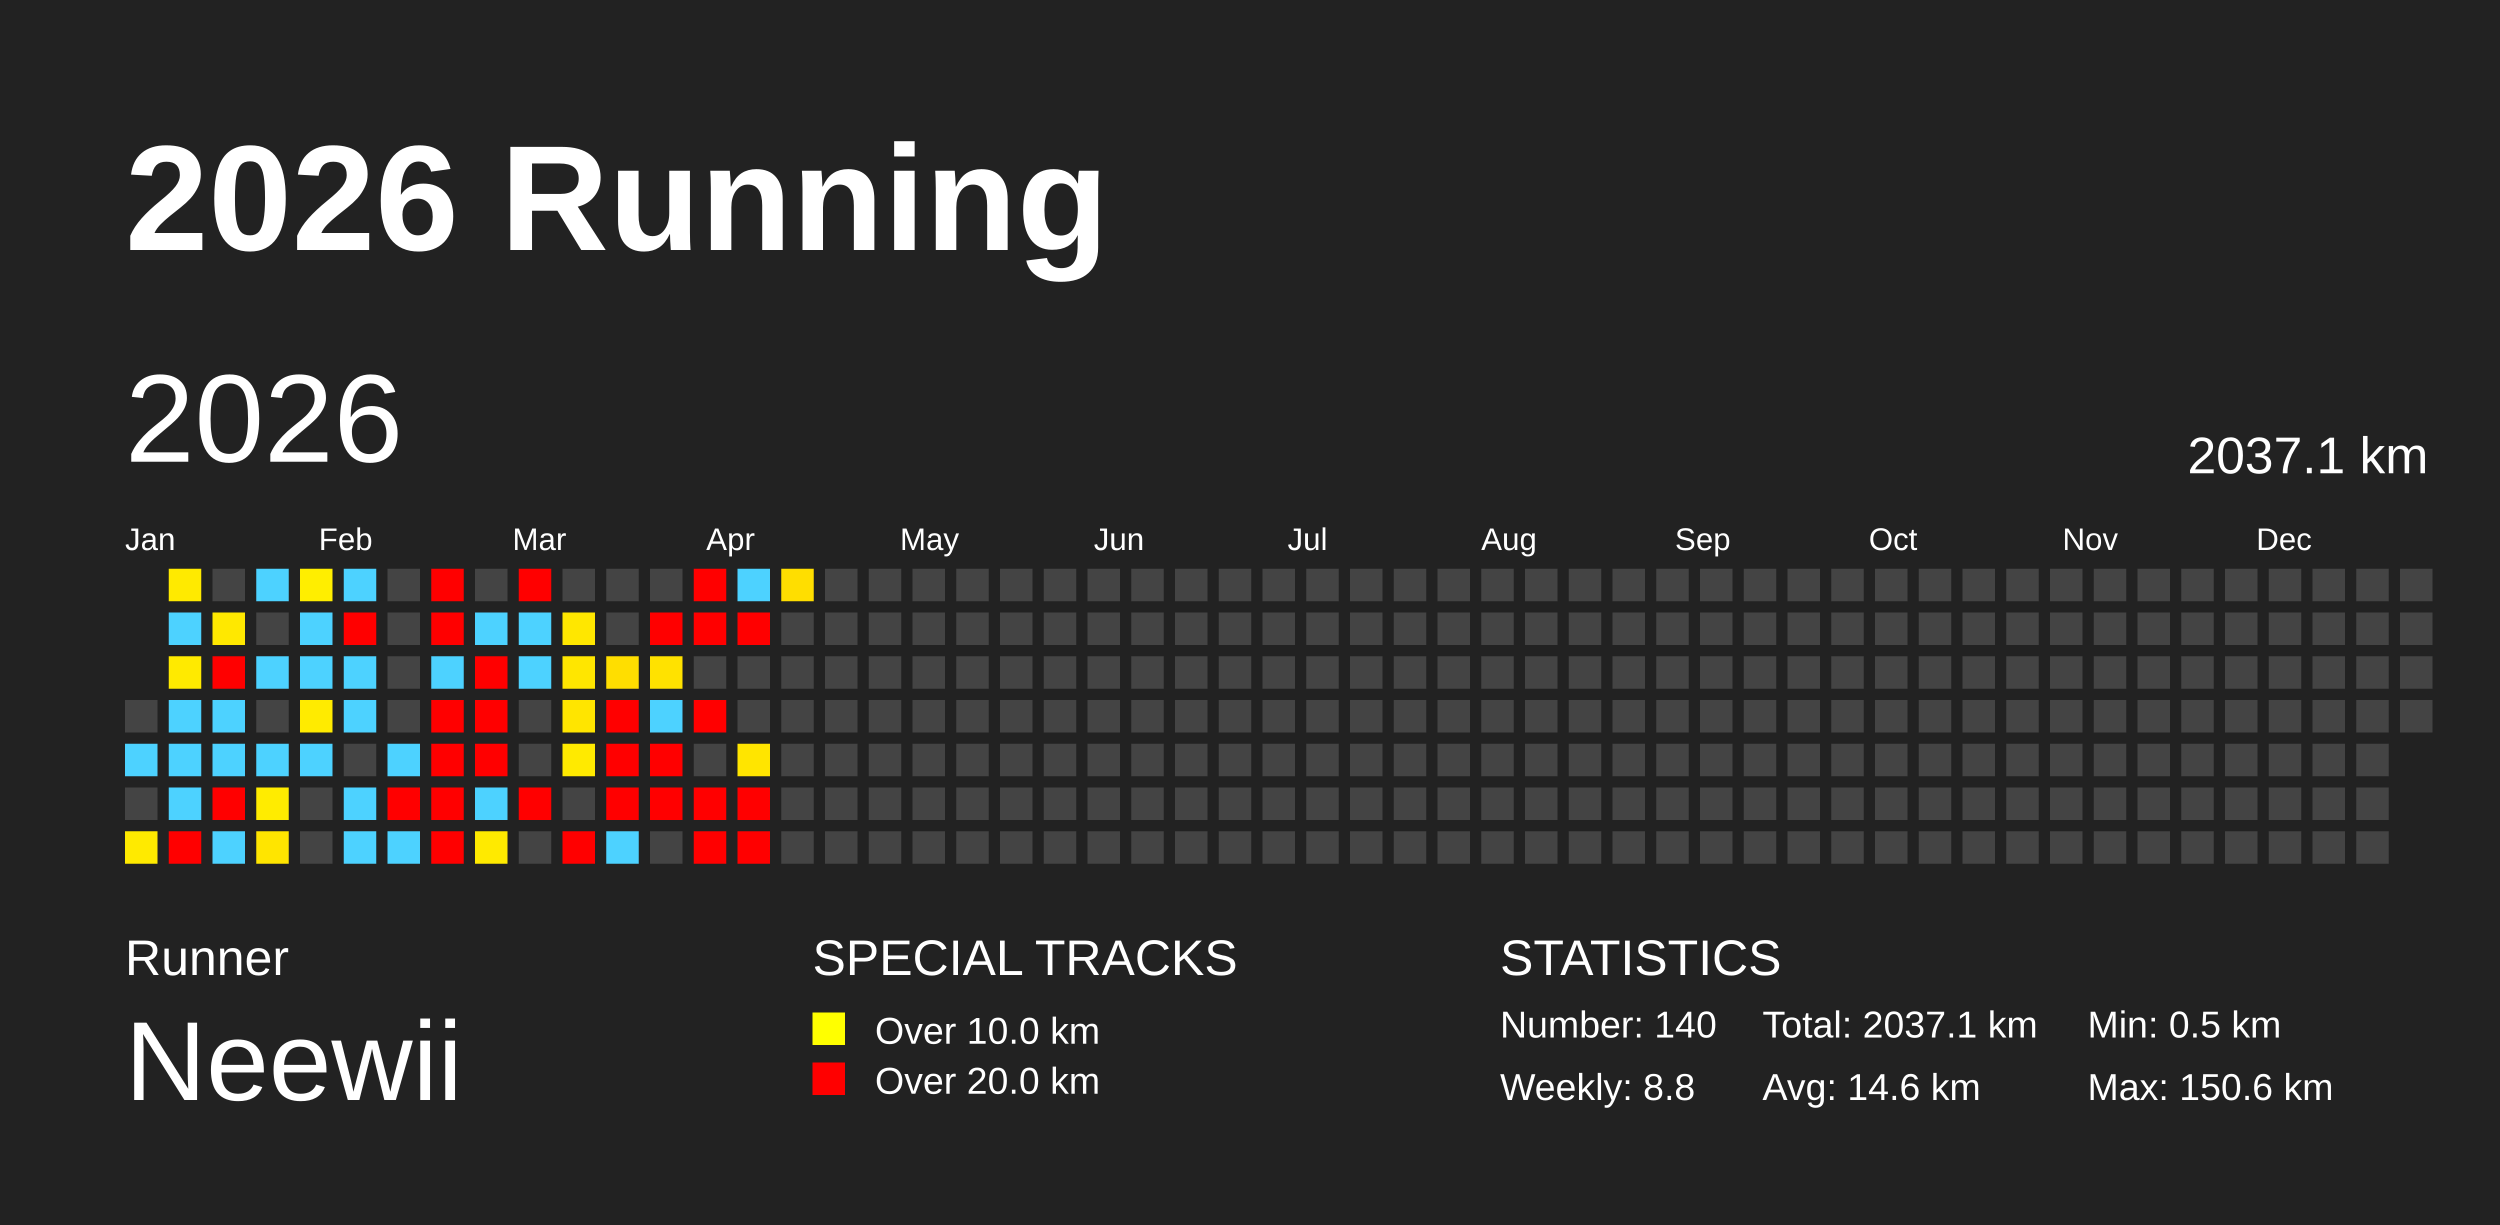
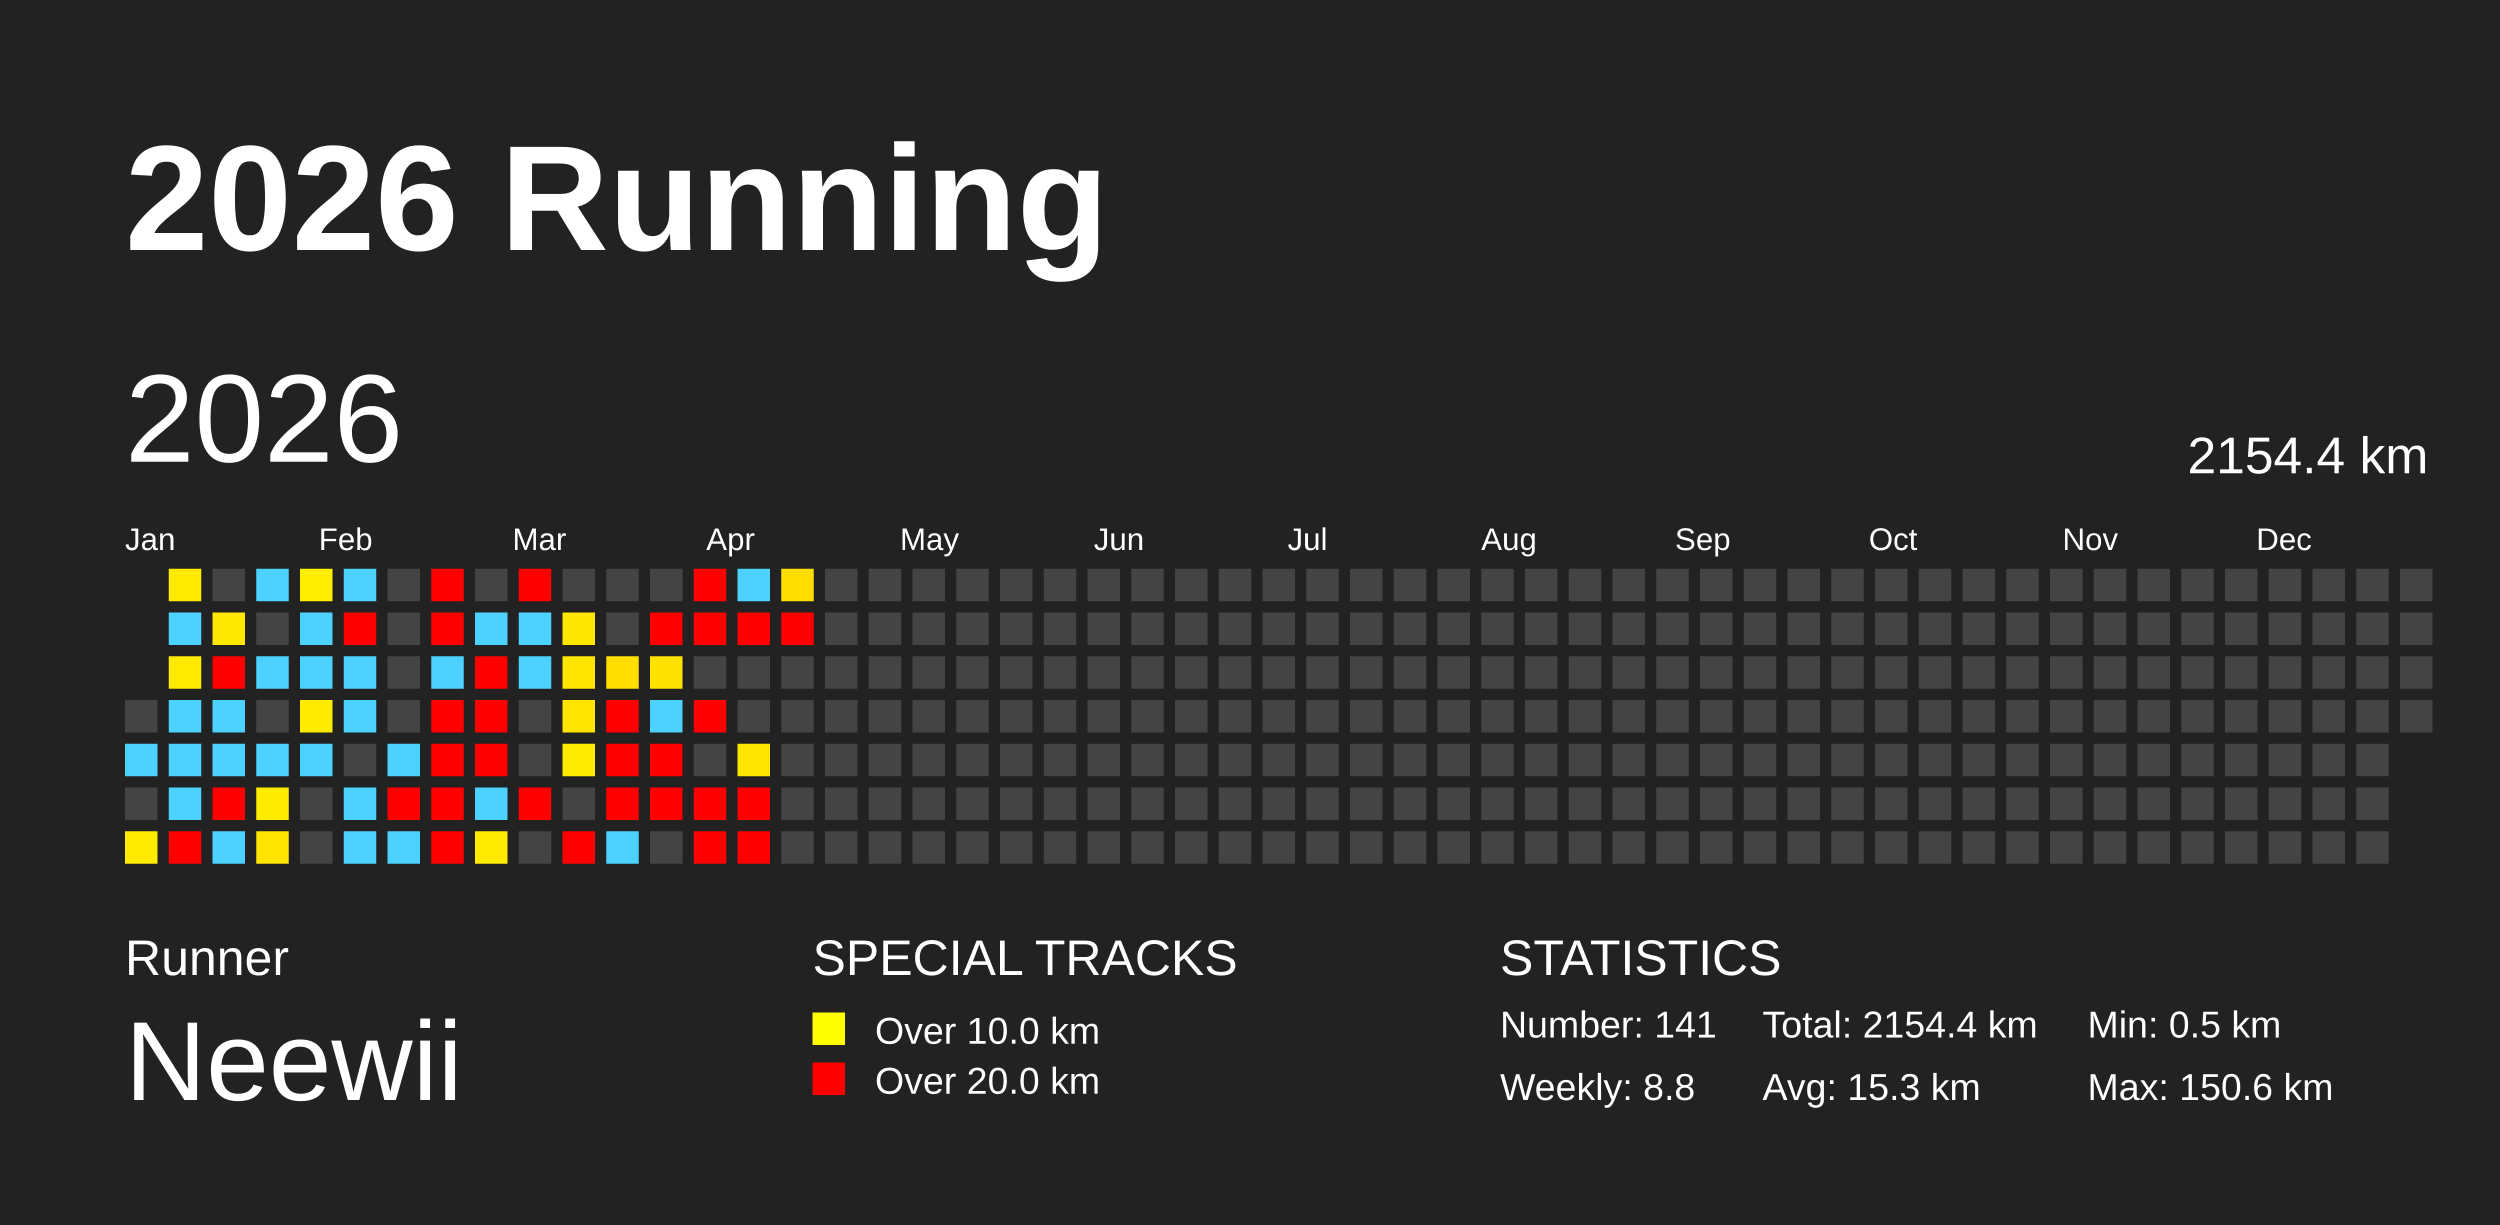
<svg xmlns="http://www.w3.org/2000/svg" baseProfile="full" height="98mm" version="1.1" viewBox="0,0,200,98" width="200mm">
  <defs />
  <rect fill="#222222" height="98" width="200" x="0" y="0" />
  <text fill="#FFFFFF" style="font-size:12px; font-family:Arial; font-weight:bold;" x="10" y="20">2026 Running</text>
  <text fill="#FFFFFF" style="font-size:4px; font-family:Arial" x="10" y="78">Runner</text>
  <text fill="#FFFFFF" style="font-size:9px; font-family:Arial" x="10" y="88">Neewii</text>
  <text fill="#FFFFFF" style="font-size:4px; font-family:Arial" x="65" y="78">SPECIAL TRACKS</text>
  <rect fill="yellow" height="2.6" width="2.6" x="65" y="81" />
  <text fill="#FFFFFF" style="font-size:3px; font-family:Arial" x="70" y="83.5">Over 10.0 km</text>
  <rect fill="red" height="2.6" width="2.6" x="65" y="85" />
  <text fill="#FFFFFF" style="font-size:3px; font-family:Arial" x="70" y="87.5">Over 20.0 km</text>
  <text fill="#FFFFFF" style="font-size:4px; font-family:Arial" x="120" y="78">STATISTICS</text>
-   <text fill="#FFFFFF" style="font-size:3px; font-family:Arial" x="120" y="83">Number: 140</text>
+   <text fill="#FFFFFF" style="font-size:3px; font-family:Arial" x="120" y="83">Number: 141</text>
  <text fill="#FFFFFF" style="font-size:3px; font-family:Arial" x="120" y="88">Weekly: 8.8</text>
-   <text fill="#FFFFFF" style="font-size:3px; font-family:Arial" x="141" y="83">Total: 2037.1 km</text>
-   <text fill="#FFFFFF" style="font-size:3px; font-family:Arial" x="141" y="88">Avg: 14.6 km</text>
+   <text fill="#FFFFFF" style="font-size:3px; font-family:Arial" x="141" y="83">Total: 2154.4 km</text>
+   <text fill="#FFFFFF" style="font-size:3px; font-family:Arial" x="141" y="88">Avg: 15.3 km</text>
  <text fill="#FFFFFF" style="font-size:3px; font-family:Arial" x="167" y="83">Min: 0.5 km</text>
  <text fill="#FFFFFF" style="font-size:3px; font-family:Arial" x="167" y="88">Max: 150.6 km</text>
  <text dominant-baseline="hanging" fill="#FFFFFF" style="font-size:10.0px; font-family:Arial;" x="10" y="30">2026</text>
-   <text dominant-baseline="hanging" fill="#FFFFFF" style="font-size:4.125px; font-family:Arial;" x="175" y="35">2037.1 km</text>
+   <text dominant-baseline="hanging" fill="#FFFFFF" style="font-size:4.125px; font-family:Arial;" x="175" y="35">2154.4 km</text>
  <text fill="#FFFFFF" style="font-size:2.5px; font-family:Arial" x="10.0" y="44">Jan</text>
  <text fill="#FFFFFF" style="font-size:2.5px; font-family:Arial" x="25.5" y="44">Feb</text>
  <text fill="#FFFFFF" style="font-size:2.5px; font-family:Arial" x="41.0" y="44">Mar</text>
  <text fill="#FFFFFF" style="font-size:2.5px; font-family:Arial" x="56.5" y="44">Apr</text>
  <text fill="#FFFFFF" style="font-size:2.5px; font-family:Arial" x="72.0" y="44">May</text>
  <text fill="#FFFFFF" style="font-size:2.5px; font-family:Arial" x="87.5" y="44">Jun</text>
  <text fill="#FFFFFF" style="font-size:2.5px; font-family:Arial" x="103.0" y="44">Jul</text>
  <text fill="#FFFFFF" style="font-size:2.5px; font-family:Arial" x="118.5" y="44">Aug</text>
  <text fill="#FFFFFF" style="font-size:2.5px; font-family:Arial" x="134.0" y="44">Sep</text>
  <text fill="#FFFFFF" style="font-size:2.5px; font-family:Arial" x="149.5" y="44">Oct</text>
  <text fill="#FFFFFF" style="font-size:2.5px; font-family:Arial" x="165.0" y="44">Nov</text>
  <text fill="#FFFFFF" style="font-size:2.5px; font-family:Arial" x="180.5" y="44">Dec</text>
  <rect fill="#444444" height="2.6" width="2.6" x="10.0" y="56.0" />
  <rect fill="#4dd2ff" height="2.6" width="2.6" x="10.0" y="59.5" />
  <rect fill="#444444" height="2.6" width="2.6" x="10.0" y="63.0" />
  <rect fill="#ffea00" height="2.6" width="2.6" x="10.0" y="66.5" />
  <rect fill="#ffea00" height="2.6" width="2.6" x="13.5" y="45.5" />
  <rect fill="#4dd2ff" height="2.6" width="2.6" x="13.5" y="49.0" />
  <rect fill="#ffea00" height="2.6" width="2.6" x="13.5" y="52.5" />
  <rect fill="#4dd2ff" height="2.6" width="2.6" x="13.5" y="56.0" />
  <rect fill="#4dd2ff" height="2.6" width="2.6" x="13.5" y="59.5" />
  <rect fill="#4dd2ff" height="2.6" width="2.6" x="13.5" y="63.0" />
  <rect fill="red" height="2.6" width="2.6" x="13.5" y="66.5" />
  <rect fill="#444444" height="2.6" width="2.6" x="17.0" y="45.5" />
  <rect fill="#ffe800" height="2.6" width="2.6" x="17.0" y="49.0" />
  <rect fill="red" height="2.6" width="2.6" x="17.0" y="52.5" />
  <rect fill="#4dd2ff" height="2.6" width="2.6" x="17.0" y="56.0" />
  <rect fill="#4dd2ff" height="2.6" width="2.6" x="17.0" y="59.5" />
  <rect fill="red" height="2.6" width="2.6" x="17.0" y="63.0" />
  <rect fill="#4dd2ff" height="2.6" width="2.6" x="17.0" y="66.5" />
  <rect fill="#4dd2ff" height="2.6" width="2.6" x="20.5" y="45.5" />
  <rect fill="#444444" height="2.6" width="2.6" x="20.5" y="49.0" />
  <rect fill="#4dd2ff" height="2.6" width="2.6" x="20.5" y="52.5" />
  <rect fill="#444444" height="2.6" width="2.6" x="20.5" y="56.0" />
  <rect fill="#4dd2ff" height="2.6" width="2.6" x="20.5" y="59.5" />
  <rect fill="#ffec00" height="2.6" width="2.6" x="20.5" y="63.0" />
  <rect fill="#ffe500" height="2.6" width="2.6" x="20.5" y="66.5" />
  <rect fill="#ffee00" height="2.6" width="2.6" x="24.0" y="45.5" />
  <rect fill="#4dd2ff" height="2.6" width="2.6" x="24.0" y="49.0" />
  <rect fill="#4dd2ff" height="2.6" width="2.6" x="24.0" y="52.5" />
  <rect fill="#ffeb00" height="2.6" width="2.6" x="24.0" y="56.0" />
  <rect fill="#4dd2ff" height="2.6" width="2.6" x="24.0" y="59.5" />
  <rect fill="#444444" height="2.6" width="2.6" x="24.0" y="63.0" />
  <rect fill="#444444" height="2.6" width="2.6" x="24.0" y="66.5" />
  <rect fill="#4dd2ff" height="2.6" width="2.6" x="27.5" y="45.5" />
  <rect fill="red" height="2.6" width="2.6" x="27.5" y="49.0" />
  <rect fill="#4dd2ff" height="2.6" width="2.6" x="27.5" y="52.5" />
  <rect fill="#4dd2ff" height="2.6" width="2.6" x="27.5" y="56.0" />
  <rect fill="#444444" height="2.6" width="2.6" x="27.5" y="59.5" />
  <rect fill="#4dd2ff" height="2.6" width="2.6" x="27.5" y="63.0" />
  <rect fill="#4dd2ff" height="2.6" width="2.6" x="27.5" y="66.5" />
  <rect fill="#444444" height="2.6" width="2.6" x="31.0" y="45.5" />
  <rect fill="#444444" height="2.6" width="2.6" x="31.0" y="49.0" />
  <rect fill="#444444" height="2.6" width="2.6" x="31.0" y="52.5" />
  <rect fill="#444444" height="2.6" width="2.6" x="31.0" y="56.0" />
  <rect fill="#4dd2ff" height="2.6" width="2.6" x="31.0" y="59.5" />
  <rect fill="red" height="2.6" width="2.6" x="31.0" y="63.0" />
  <rect fill="#4dd2ff" height="2.6" width="2.6" x="31.0" y="66.5" />
  <rect fill="red" height="2.6" width="2.6" x="34.5" y="45.5" />
  <rect fill="red" height="2.6" width="2.6" x="34.5" y="49.0" />
  <rect fill="#4dd2ff" height="2.6" width="2.6" x="34.5" y="52.5" />
  <rect fill="red" height="2.6" width="2.6" x="34.5" y="56.0" />
  <rect fill="red" height="2.6" width="2.6" x="34.5" y="59.5" />
  <rect fill="red" height="2.6" width="2.6" x="34.5" y="63.0" />
  <rect fill="red" height="2.6" width="2.6" x="34.5" y="66.5" />
  <rect fill="#444444" height="2.6" width="2.6" x="38.0" y="45.5" />
  <rect fill="#4dd2ff" height="2.6" width="2.6" x="38.0" y="49.0" />
  <rect fill="red" height="2.6" width="2.6" x="38.0" y="52.5" />
  <rect fill="red" height="2.6" width="2.6" x="38.0" y="56.0" />
  <rect fill="red" height="2.6" width="2.6" x="38.0" y="59.5" />
  <rect fill="#4dd2ff" height="2.6" width="2.6" x="38.0" y="63.0" />
  <rect fill="#ffea00" height="2.6" width="2.6" x="38.0" y="66.5" />
  <rect fill="red" height="2.6" width="2.6" x="41.5" y="45.5" />
  <rect fill="#4dd2ff" height="2.6" width="2.6" x="41.5" y="49.0" />
  <rect fill="#4dd2ff" height="2.6" width="2.6" x="41.5" y="52.5" />
  <rect fill="#444444" height="2.6" width="2.6" x="41.5" y="56.0" />
  <rect fill="#444444" height="2.6" width="2.6" x="41.5" y="59.5" />
  <rect fill="red" height="2.6" width="2.6" x="41.5" y="63.0" />
  <rect fill="#444444" height="2.6" width="2.6" x="41.5" y="66.5" />
  <rect fill="#444444" height="2.6" width="2.6" x="45.0" y="45.5" />
  <rect fill="#ffe700" height="2.6" width="2.6" x="45.0" y="49.0" />
  <rect fill="#ffe600" height="2.6" width="2.6" x="45.0" y="52.5" />
  <rect fill="#ffe500" height="2.6" width="2.6" x="45.0" y="56.0" />
  <rect fill="#ffea00" height="2.6" width="2.6" x="45.0" y="59.5" />
  <rect fill="#444444" height="2.6" width="2.6" x="45.0" y="63.0" />
  <rect fill="red" height="2.6" width="2.6" x="45.0" y="66.5" />
  <rect fill="#444444" height="2.6" width="2.6" x="48.5" y="45.5" />
  <rect fill="#444444" height="2.6" width="2.6" x="48.5" y="49.0" />
  <rect fill="#ffde00" height="2.6" width="2.6" x="48.5" y="52.5" />
  <rect fill="red" height="2.6" width="2.6" x="48.5" y="56.0" />
  <rect fill="red" height="2.6" width="2.6" x="48.5" y="59.5" />
  <rect fill="red" height="2.6" width="2.6" x="48.5" y="63.0" />
  <rect fill="#4dd2ff" height="2.6" width="2.6" x="48.5" y="66.5" />
  <rect fill="#444444" height="2.6" width="2.6" x="52.0" y="45.5" />
  <rect fill="red" height="2.6" width="2.6" x="52.0" y="49.0" />
  <rect fill="#ffe200" height="2.6" width="2.6" x="52.0" y="52.5" />
  <rect fill="#4dd2ff" height="2.6" width="2.6" x="52.0" y="56.0" />
  <rect fill="red" height="2.6" width="2.6" x="52.0" y="59.5" />
  <rect fill="red" height="2.6" width="2.6" x="52.0" y="63.0" />
  <rect fill="#444444" height="2.6" width="2.6" x="52.0" y="66.5" />
  <rect fill="red" height="2.6" width="2.6" x="55.5" y="45.5" />
  <rect fill="red" height="2.6" width="2.6" x="55.5" y="49.0" />
  <rect fill="#444444" height="2.6" width="2.6" x="55.5" y="52.5" />
  <rect fill="red" height="2.6" width="2.6" x="55.5" y="56.0" />
  <rect fill="#444444" height="2.6" width="2.6" x="55.5" y="59.5" />
  <rect fill="red" height="2.6" width="2.6" x="55.5" y="63.0" />
  <rect fill="red" height="2.6" width="2.6" x="55.5" y="66.5" />
  <rect fill="#4dd2ff" height="2.6" width="2.6" x="59.0" y="45.5" />
  <rect fill="red" height="2.6" width="2.6" x="59.0" y="49.0" />
  <rect fill="#444444" height="2.6" width="2.6" x="59.0" y="52.5" />
  <rect fill="#444444" height="2.6" width="2.6" x="59.0" y="56.0" />
  <rect fill="#ffe500" height="2.6" width="2.6" x="59.0" y="59.5" />
  <rect fill="red" height="2.6" width="2.6" x="59.0" y="63.0" />
  <rect fill="red" height="2.6" width="2.6" x="59.0" y="66.5" />
  <rect fill="#ffde00" height="2.6" width="2.6" x="62.5" y="45.5" />
-   <rect fill="#444444" height="2.6" width="2.6" x="62.5" y="49.0" />
+   <rect fill="red" height="2.6" width="2.6" x="62.5" y="49.0" />
  <rect fill="#444444" height="2.6" width="2.6" x="62.5" y="52.5" />
  <rect fill="#444444" height="2.6" width="2.6" x="62.5" y="56.0" />
  <rect fill="#444444" height="2.6" width="2.6" x="62.5" y="59.5" />
  <rect fill="#444444" height="2.6" width="2.6" x="62.5" y="63.0" />
  <rect fill="#444444" height="2.6" width="2.6" x="62.5" y="66.5" />
  <rect fill="#444444" height="2.6" width="2.6" x="66.0" y="45.5" />
  <rect fill="#444444" height="2.6" width="2.6" x="66.0" y="49.0" />
  <rect fill="#444444" height="2.6" width="2.6" x="66.0" y="52.5" />
  <rect fill="#444444" height="2.6" width="2.6" x="66.0" y="56.0" />
  <rect fill="#444444" height="2.6" width="2.6" x="66.0" y="59.5" />
  <rect fill="#444444" height="2.6" width="2.6" x="66.0" y="63.0" />
  <rect fill="#444444" height="2.6" width="2.6" x="66.0" y="66.5" />
  <rect fill="#444444" height="2.6" width="2.6" x="69.5" y="45.5" />
  <rect fill="#444444" height="2.6" width="2.6" x="69.5" y="49.0" />
  <rect fill="#444444" height="2.6" width="2.6" x="69.5" y="52.5" />
  <rect fill="#444444" height="2.6" width="2.6" x="69.5" y="56.0" />
  <rect fill="#444444" height="2.6" width="2.6" x="69.5" y="59.5" />
  <rect fill="#444444" height="2.6" width="2.6" x="69.5" y="63.0" />
  <rect fill="#444444" height="2.6" width="2.6" x="69.5" y="66.5" />
  <rect fill="#444444" height="2.6" width="2.6" x="73.0" y="45.5" />
  <rect fill="#444444" height="2.6" width="2.6" x="73.0" y="49.0" />
  <rect fill="#444444" height="2.6" width="2.6" x="73.0" y="52.5" />
  <rect fill="#444444" height="2.6" width="2.6" x="73.0" y="56.0" />
  <rect fill="#444444" height="2.6" width="2.6" x="73.0" y="59.5" />
  <rect fill="#444444" height="2.6" width="2.6" x="73.0" y="63.0" />
  <rect fill="#444444" height="2.6" width="2.6" x="73.0" y="66.5" />
  <rect fill="#444444" height="2.6" width="2.6" x="76.5" y="45.5" />
  <rect fill="#444444" height="2.6" width="2.6" x="76.5" y="49.0" />
  <rect fill="#444444" height="2.6" width="2.6" x="76.5" y="52.5" />
  <rect fill="#444444" height="2.6" width="2.6" x="76.5" y="56.0" />
  <rect fill="#444444" height="2.6" width="2.6" x="76.5" y="59.5" />
  <rect fill="#444444" height="2.6" width="2.6" x="76.5" y="63.0" />
  <rect fill="#444444" height="2.6" width="2.6" x="76.5" y="66.5" />
  <rect fill="#444444" height="2.6" width="2.6" x="80.0" y="45.5" />
  <rect fill="#444444" height="2.6" width="2.6" x="80.0" y="49.0" />
  <rect fill="#444444" height="2.6" width="2.6" x="80.0" y="52.5" />
  <rect fill="#444444" height="2.6" width="2.6" x="80.0" y="56.0" />
  <rect fill="#444444" height="2.6" width="2.6" x="80.0" y="59.5" />
  <rect fill="#444444" height="2.6" width="2.6" x="80.0" y="63.0" />
  <rect fill="#444444" height="2.6" width="2.6" x="80.0" y="66.5" />
  <rect fill="#444444" height="2.6" width="2.6" x="83.5" y="45.5" />
  <rect fill="#444444" height="2.6" width="2.6" x="83.5" y="49.0" />
  <rect fill="#444444" height="2.6" width="2.6" x="83.5" y="52.5" />
  <rect fill="#444444" height="2.6" width="2.6" x="83.5" y="56.0" />
  <rect fill="#444444" height="2.6" width="2.6" x="83.5" y="59.5" />
  <rect fill="#444444" height="2.6" width="2.6" x="83.5" y="63.0" />
  <rect fill="#444444" height="2.6" width="2.6" x="83.5" y="66.5" />
  <rect fill="#444444" height="2.6" width="2.6" x="87.0" y="45.5" />
  <rect fill="#444444" height="2.6" width="2.6" x="87.0" y="49.0" />
  <rect fill="#444444" height="2.6" width="2.6" x="87.0" y="52.5" />
  <rect fill="#444444" height="2.6" width="2.6" x="87.0" y="56.0" />
  <rect fill="#444444" height="2.6" width="2.6" x="87.0" y="59.5" />
  <rect fill="#444444" height="2.6" width="2.6" x="87.0" y="63.0" />
  <rect fill="#444444" height="2.6" width="2.6" x="87.0" y="66.5" />
  <rect fill="#444444" height="2.6" width="2.6" x="90.5" y="45.5" />
  <rect fill="#444444" height="2.6" width="2.6" x="90.5" y="49.0" />
  <rect fill="#444444" height="2.6" width="2.6" x="90.5" y="52.5" />
  <rect fill="#444444" height="2.6" width="2.6" x="90.5" y="56.0" />
  <rect fill="#444444" height="2.6" width="2.6" x="90.5" y="59.5" />
  <rect fill="#444444" height="2.6" width="2.6" x="90.5" y="63.0" />
  <rect fill="#444444" height="2.6" width="2.6" x="90.5" y="66.5" />
  <rect fill="#444444" height="2.6" width="2.6" x="94.0" y="45.5" />
  <rect fill="#444444" height="2.6" width="2.6" x="94.0" y="49.0" />
  <rect fill="#444444" height="2.6" width="2.6" x="94.0" y="52.5" />
  <rect fill="#444444" height="2.6" width="2.6" x="94.0" y="56.0" />
  <rect fill="#444444" height="2.6" width="2.6" x="94.0" y="59.5" />
  <rect fill="#444444" height="2.6" width="2.6" x="94.0" y="63.0" />
  <rect fill="#444444" height="2.6" width="2.6" x="94.0" y="66.5" />
  <rect fill="#444444" height="2.6" width="2.6" x="97.5" y="45.5" />
  <rect fill="#444444" height="2.6" width="2.6" x="97.5" y="49.0" />
  <rect fill="#444444" height="2.6" width="2.6" x="97.5" y="52.5" />
  <rect fill="#444444" height="2.6" width="2.6" x="97.5" y="56.0" />
  <rect fill="#444444" height="2.6" width="2.6" x="97.5" y="59.5" />
  <rect fill="#444444" height="2.6" width="2.6" x="97.5" y="63.0" />
  <rect fill="#444444" height="2.6" width="2.6" x="97.5" y="66.5" />
  <rect fill="#444444" height="2.6" width="2.6" x="101.0" y="45.5" />
  <rect fill="#444444" height="2.6" width="2.6" x="101.0" y="49.0" />
  <rect fill="#444444" height="2.6" width="2.6" x="101.0" y="52.5" />
  <rect fill="#444444" height="2.6" width="2.6" x="101.0" y="56.0" />
  <rect fill="#444444" height="2.6" width="2.6" x="101.0" y="59.5" />
  <rect fill="#444444" height="2.6" width="2.6" x="101.0" y="63.0" />
  <rect fill="#444444" height="2.6" width="2.6" x="101.0" y="66.5" />
  <rect fill="#444444" height="2.6" width="2.6" x="104.5" y="45.5" />
  <rect fill="#444444" height="2.6" width="2.6" x="104.5" y="49.0" />
  <rect fill="#444444" height="2.6" width="2.6" x="104.5" y="52.5" />
  <rect fill="#444444" height="2.6" width="2.6" x="104.5" y="56.0" />
  <rect fill="#444444" height="2.6" width="2.6" x="104.5" y="59.5" />
  <rect fill="#444444" height="2.6" width="2.6" x="104.5" y="63.0" />
  <rect fill="#444444" height="2.6" width="2.6" x="104.5" y="66.5" />
  <rect fill="#444444" height="2.6" width="2.6" x="108.0" y="45.5" />
  <rect fill="#444444" height="2.6" width="2.6" x="108.0" y="49.0" />
  <rect fill="#444444" height="2.6" width="2.6" x="108.0" y="52.5" />
  <rect fill="#444444" height="2.6" width="2.6" x="108.0" y="56.0" />
  <rect fill="#444444" height="2.6" width="2.6" x="108.0" y="59.5" />
  <rect fill="#444444" height="2.6" width="2.6" x="108.0" y="63.0" />
  <rect fill="#444444" height="2.6" width="2.6" x="108.0" y="66.5" />
  <rect fill="#444444" height="2.6" width="2.6" x="111.5" y="45.5" />
  <rect fill="#444444" height="2.6" width="2.6" x="111.5" y="49.0" />
  <rect fill="#444444" height="2.6" width="2.6" x="111.5" y="52.5" />
  <rect fill="#444444" height="2.6" width="2.6" x="111.5" y="56.0" />
  <rect fill="#444444" height="2.6" width="2.6" x="111.5" y="59.5" />
  <rect fill="#444444" height="2.6" width="2.6" x="111.5" y="63.0" />
  <rect fill="#444444" height="2.6" width="2.6" x="111.5" y="66.5" />
  <rect fill="#444444" height="2.6" width="2.6" x="115.0" y="45.5" />
  <rect fill="#444444" height="2.6" width="2.6" x="115.0" y="49.0" />
  <rect fill="#444444" height="2.6" width="2.6" x="115.0" y="52.5" />
  <rect fill="#444444" height="2.6" width="2.6" x="115.0" y="56.0" />
  <rect fill="#444444" height="2.6" width="2.6" x="115.0" y="59.5" />
  <rect fill="#444444" height="2.6" width="2.6" x="115.0" y="63.0" />
  <rect fill="#444444" height="2.6" width="2.6" x="115.0" y="66.5" />
  <rect fill="#444444" height="2.6" width="2.6" x="118.5" y="45.5" />
  <rect fill="#444444" height="2.6" width="2.6" x="118.5" y="49.0" />
  <rect fill="#444444" height="2.6" width="2.6" x="118.5" y="52.5" />
  <rect fill="#444444" height="2.6" width="2.6" x="118.5" y="56.0" />
  <rect fill="#444444" height="2.6" width="2.6" x="118.5" y="59.5" />
  <rect fill="#444444" height="2.6" width="2.6" x="118.5" y="63.0" />
  <rect fill="#444444" height="2.6" width="2.6" x="118.5" y="66.5" />
  <rect fill="#444444" height="2.6" width="2.6" x="122.0" y="45.5" />
  <rect fill="#444444" height="2.6" width="2.6" x="122.0" y="49.0" />
  <rect fill="#444444" height="2.6" width="2.6" x="122.0" y="52.5" />
  <rect fill="#444444" height="2.6" width="2.6" x="122.0" y="56.0" />
  <rect fill="#444444" height="2.6" width="2.6" x="122.0" y="59.5" />
  <rect fill="#444444" height="2.6" width="2.6" x="122.0" y="63.0" />
  <rect fill="#444444" height="2.6" width="2.6" x="122.0" y="66.5" />
  <rect fill="#444444" height="2.6" width="2.6" x="125.5" y="45.5" />
  <rect fill="#444444" height="2.6" width="2.6" x="125.5" y="49.0" />
  <rect fill="#444444" height="2.6" width="2.6" x="125.5" y="52.5" />
  <rect fill="#444444" height="2.6" width="2.6" x="125.5" y="56.0" />
  <rect fill="#444444" height="2.6" width="2.6" x="125.5" y="59.5" />
  <rect fill="#444444" height="2.6" width="2.6" x="125.5" y="63.0" />
  <rect fill="#444444" height="2.6" width="2.6" x="125.5" y="66.5" />
  <rect fill="#444444" height="2.6" width="2.6" x="129.0" y="45.5" />
  <rect fill="#444444" height="2.6" width="2.6" x="129.0" y="49.0" />
  <rect fill="#444444" height="2.6" width="2.6" x="129.0" y="52.5" />
  <rect fill="#444444" height="2.6" width="2.6" x="129.0" y="56.0" />
  <rect fill="#444444" height="2.6" width="2.6" x="129.0" y="59.5" />
  <rect fill="#444444" height="2.6" width="2.6" x="129.0" y="63.0" />
  <rect fill="#444444" height="2.6" width="2.6" x="129.0" y="66.5" />
  <rect fill="#444444" height="2.6" width="2.6" x="132.5" y="45.5" />
  <rect fill="#444444" height="2.6" width="2.6" x="132.5" y="49.0" />
  <rect fill="#444444" height="2.6" width="2.6" x="132.5" y="52.5" />
  <rect fill="#444444" height="2.6" width="2.6" x="132.5" y="56.0" />
  <rect fill="#444444" height="2.6" width="2.6" x="132.5" y="59.5" />
  <rect fill="#444444" height="2.6" width="2.6" x="132.5" y="63.0" />
  <rect fill="#444444" height="2.6" width="2.6" x="132.5" y="66.5" />
  <rect fill="#444444" height="2.6" width="2.6" x="136.0" y="45.5" />
  <rect fill="#444444" height="2.6" width="2.6" x="136.0" y="49.0" />
  <rect fill="#444444" height="2.6" width="2.6" x="136.0" y="52.5" />
  <rect fill="#444444" height="2.6" width="2.6" x="136.0" y="56.0" />
  <rect fill="#444444" height="2.6" width="2.6" x="136.0" y="59.5" />
  <rect fill="#444444" height="2.6" width="2.6" x="136.0" y="63.0" />
  <rect fill="#444444" height="2.6" width="2.6" x="136.0" y="66.5" />
  <rect fill="#444444" height="2.6" width="2.6" x="139.5" y="45.5" />
  <rect fill="#444444" height="2.6" width="2.6" x="139.5" y="49.0" />
  <rect fill="#444444" height="2.6" width="2.6" x="139.5" y="52.5" />
  <rect fill="#444444" height="2.6" width="2.6" x="139.5" y="56.0" />
  <rect fill="#444444" height="2.6" width="2.6" x="139.5" y="59.5" />
  <rect fill="#444444" height="2.6" width="2.6" x="139.5" y="63.0" />
  <rect fill="#444444" height="2.6" width="2.6" x="139.5" y="66.5" />
  <rect fill="#444444" height="2.6" width="2.6" x="143.0" y="45.5" />
  <rect fill="#444444" height="2.6" width="2.6" x="143.0" y="49.0" />
  <rect fill="#444444" height="2.6" width="2.6" x="143.0" y="52.5" />
  <rect fill="#444444" height="2.6" width="2.6" x="143.0" y="56.0" />
  <rect fill="#444444" height="2.6" width="2.6" x="143.0" y="59.5" />
  <rect fill="#444444" height="2.6" width="2.6" x="143.0" y="63.0" />
  <rect fill="#444444" height="2.6" width="2.6" x="143.0" y="66.5" />
  <rect fill="#444444" height="2.6" width="2.6" x="146.5" y="45.5" />
  <rect fill="#444444" height="2.6" width="2.6" x="146.5" y="49.0" />
  <rect fill="#444444" height="2.6" width="2.6" x="146.5" y="52.5" />
  <rect fill="#444444" height="2.6" width="2.6" x="146.5" y="56.0" />
  <rect fill="#444444" height="2.6" width="2.6" x="146.5" y="59.5" />
  <rect fill="#444444" height="2.6" width="2.6" x="146.5" y="63.0" />
  <rect fill="#444444" height="2.6" width="2.6" x="146.5" y="66.5" />
  <rect fill="#444444" height="2.6" width="2.6" x="150.0" y="45.5" />
  <rect fill="#444444" height="2.6" width="2.6" x="150.0" y="49.0" />
  <rect fill="#444444" height="2.6" width="2.6" x="150.0" y="52.5" />
  <rect fill="#444444" height="2.6" width="2.6" x="150.0" y="56.0" />
  <rect fill="#444444" height="2.6" width="2.6" x="150.0" y="59.5" />
  <rect fill="#444444" height="2.6" width="2.6" x="150.0" y="63.0" />
  <rect fill="#444444" height="2.6" width="2.6" x="150.0" y="66.5" />
  <rect fill="#444444" height="2.6" width="2.6" x="153.5" y="45.5" />
  <rect fill="#444444" height="2.6" width="2.6" x="153.5" y="49.0" />
  <rect fill="#444444" height="2.6" width="2.6" x="153.5" y="52.5" />
  <rect fill="#444444" height="2.6" width="2.6" x="153.5" y="56.0" />
  <rect fill="#444444" height="2.6" width="2.6" x="153.5" y="59.5" />
  <rect fill="#444444" height="2.6" width="2.6" x="153.5" y="63.0" />
  <rect fill="#444444" height="2.6" width="2.6" x="153.5" y="66.5" />
  <rect fill="#444444" height="2.6" width="2.6" x="157.0" y="45.5" />
  <rect fill="#444444" height="2.6" width="2.6" x="157.0" y="49.0" />
  <rect fill="#444444" height="2.6" width="2.6" x="157.0" y="52.5" />
  <rect fill="#444444" height="2.6" width="2.6" x="157.0" y="56.0" />
  <rect fill="#444444" height="2.6" width="2.6" x="157.0" y="59.5" />
  <rect fill="#444444" height="2.6" width="2.6" x="157.0" y="63.0" />
  <rect fill="#444444" height="2.6" width="2.6" x="157.0" y="66.5" />
  <rect fill="#444444" height="2.6" width="2.6" x="160.5" y="45.5" />
  <rect fill="#444444" height="2.6" width="2.6" x="160.5" y="49.0" />
  <rect fill="#444444" height="2.6" width="2.6" x="160.5" y="52.5" />
  <rect fill="#444444" height="2.6" width="2.6" x="160.5" y="56.0" />
  <rect fill="#444444" height="2.6" width="2.6" x="160.5" y="59.5" />
  <rect fill="#444444" height="2.6" width="2.6" x="160.5" y="63.0" />
  <rect fill="#444444" height="2.6" width="2.6" x="160.5" y="66.5" />
  <rect fill="#444444" height="2.6" width="2.6" x="164.0" y="45.5" />
  <rect fill="#444444" height="2.6" width="2.6" x="164.0" y="49.0" />
  <rect fill="#444444" height="2.6" width="2.6" x="164.0" y="52.5" />
  <rect fill="#444444" height="2.6" width="2.6" x="164.0" y="56.0" />
  <rect fill="#444444" height="2.6" width="2.6" x="164.0" y="59.5" />
  <rect fill="#444444" height="2.6" width="2.6" x="164.0" y="63.0" />
  <rect fill="#444444" height="2.6" width="2.6" x="164.0" y="66.5" />
  <rect fill="#444444" height="2.6" width="2.6" x="167.5" y="45.5" />
  <rect fill="#444444" height="2.6" width="2.6" x="167.5" y="49.0" />
  <rect fill="#444444" height="2.6" width="2.6" x="167.5" y="52.5" />
  <rect fill="#444444" height="2.6" width="2.6" x="167.5" y="56.0" />
  <rect fill="#444444" height="2.6" width="2.6" x="167.5" y="59.5" />
  <rect fill="#444444" height="2.6" width="2.6" x="167.5" y="63.0" />
  <rect fill="#444444" height="2.6" width="2.6" x="167.5" y="66.5" />
  <rect fill="#444444" height="2.6" width="2.6" x="171.0" y="45.5" />
  <rect fill="#444444" height="2.6" width="2.6" x="171.0" y="49.0" />
  <rect fill="#444444" height="2.6" width="2.6" x="171.0" y="52.5" />
  <rect fill="#444444" height="2.6" width="2.6" x="171.0" y="56.0" />
  <rect fill="#444444" height="2.6" width="2.6" x="171.0" y="59.5" />
  <rect fill="#444444" height="2.6" width="2.6" x="171.0" y="63.0" />
  <rect fill="#444444" height="2.6" width="2.6" x="171.0" y="66.5" />
  <rect fill="#444444" height="2.6" width="2.6" x="174.5" y="45.5" />
  <rect fill="#444444" height="2.6" width="2.6" x="174.5" y="49.0" />
  <rect fill="#444444" height="2.6" width="2.6" x="174.5" y="52.5" />
  <rect fill="#444444" height="2.6" width="2.6" x="174.5" y="56.0" />
  <rect fill="#444444" height="2.6" width="2.6" x="174.5" y="59.5" />
  <rect fill="#444444" height="2.6" width="2.6" x="174.5" y="63.0" />
  <rect fill="#444444" height="2.6" width="2.6" x="174.5" y="66.5" />
  <rect fill="#444444" height="2.6" width="2.6" x="178.0" y="45.5" />
  <rect fill="#444444" height="2.6" width="2.6" x="178.0" y="49.0" />
  <rect fill="#444444" height="2.6" width="2.6" x="178.0" y="52.5" />
  <rect fill="#444444" height="2.6" width="2.6" x="178.0" y="56.0" />
  <rect fill="#444444" height="2.6" width="2.6" x="178.0" y="59.5" />
  <rect fill="#444444" height="2.6" width="2.6" x="178.0" y="63.0" />
  <rect fill="#444444" height="2.6" width="2.6" x="178.0" y="66.5" />
  <rect fill="#444444" height="2.6" width="2.6" x="181.5" y="45.5" />
  <rect fill="#444444" height="2.6" width="2.6" x="181.5" y="49.0" />
  <rect fill="#444444" height="2.6" width="2.6" x="181.5" y="52.5" />
  <rect fill="#444444" height="2.6" width="2.6" x="181.5" y="56.0" />
  <rect fill="#444444" height="2.6" width="2.6" x="181.5" y="59.5" />
  <rect fill="#444444" height="2.6" width="2.6" x="181.5" y="63.0" />
  <rect fill="#444444" height="2.6" width="2.6" x="181.5" y="66.5" />
  <rect fill="#444444" height="2.6" width="2.6" x="185.0" y="45.5" />
  <rect fill="#444444" height="2.6" width="2.6" x="185.0" y="49.0" />
  <rect fill="#444444" height="2.6" width="2.6" x="185.0" y="52.5" />
  <rect fill="#444444" height="2.6" width="2.6" x="185.0" y="56.0" />
  <rect fill="#444444" height="2.6" width="2.6" x="185.0" y="59.5" />
  <rect fill="#444444" height="2.6" width="2.6" x="185.0" y="63.0" />
  <rect fill="#444444" height="2.6" width="2.6" x="185.0" y="66.5" />
  <rect fill="#444444" height="2.6" width="2.6" x="188.5" y="45.5" />
  <rect fill="#444444" height="2.6" width="2.6" x="188.5" y="49.0" />
  <rect fill="#444444" height="2.6" width="2.6" x="188.5" y="52.5" />
  <rect fill="#444444" height="2.6" width="2.6" x="188.5" y="56.0" />
  <rect fill="#444444" height="2.6" width="2.6" x="188.5" y="59.5" />
  <rect fill="#444444" height="2.6" width="2.6" x="188.5" y="63.0" />
  <rect fill="#444444" height="2.6" width="2.6" x="188.5" y="66.5" />
  <rect fill="#444444" height="2.6" width="2.6" x="192.0" y="45.5" />
  <rect fill="#444444" height="2.6" width="2.6" x="192.0" y="49.0" />
  <rect fill="#444444" height="2.6" width="2.6" x="192.0" y="52.5" />
  <rect fill="#444444" height="2.6" width="2.6" x="192.0" y="56.0" />
</svg>
